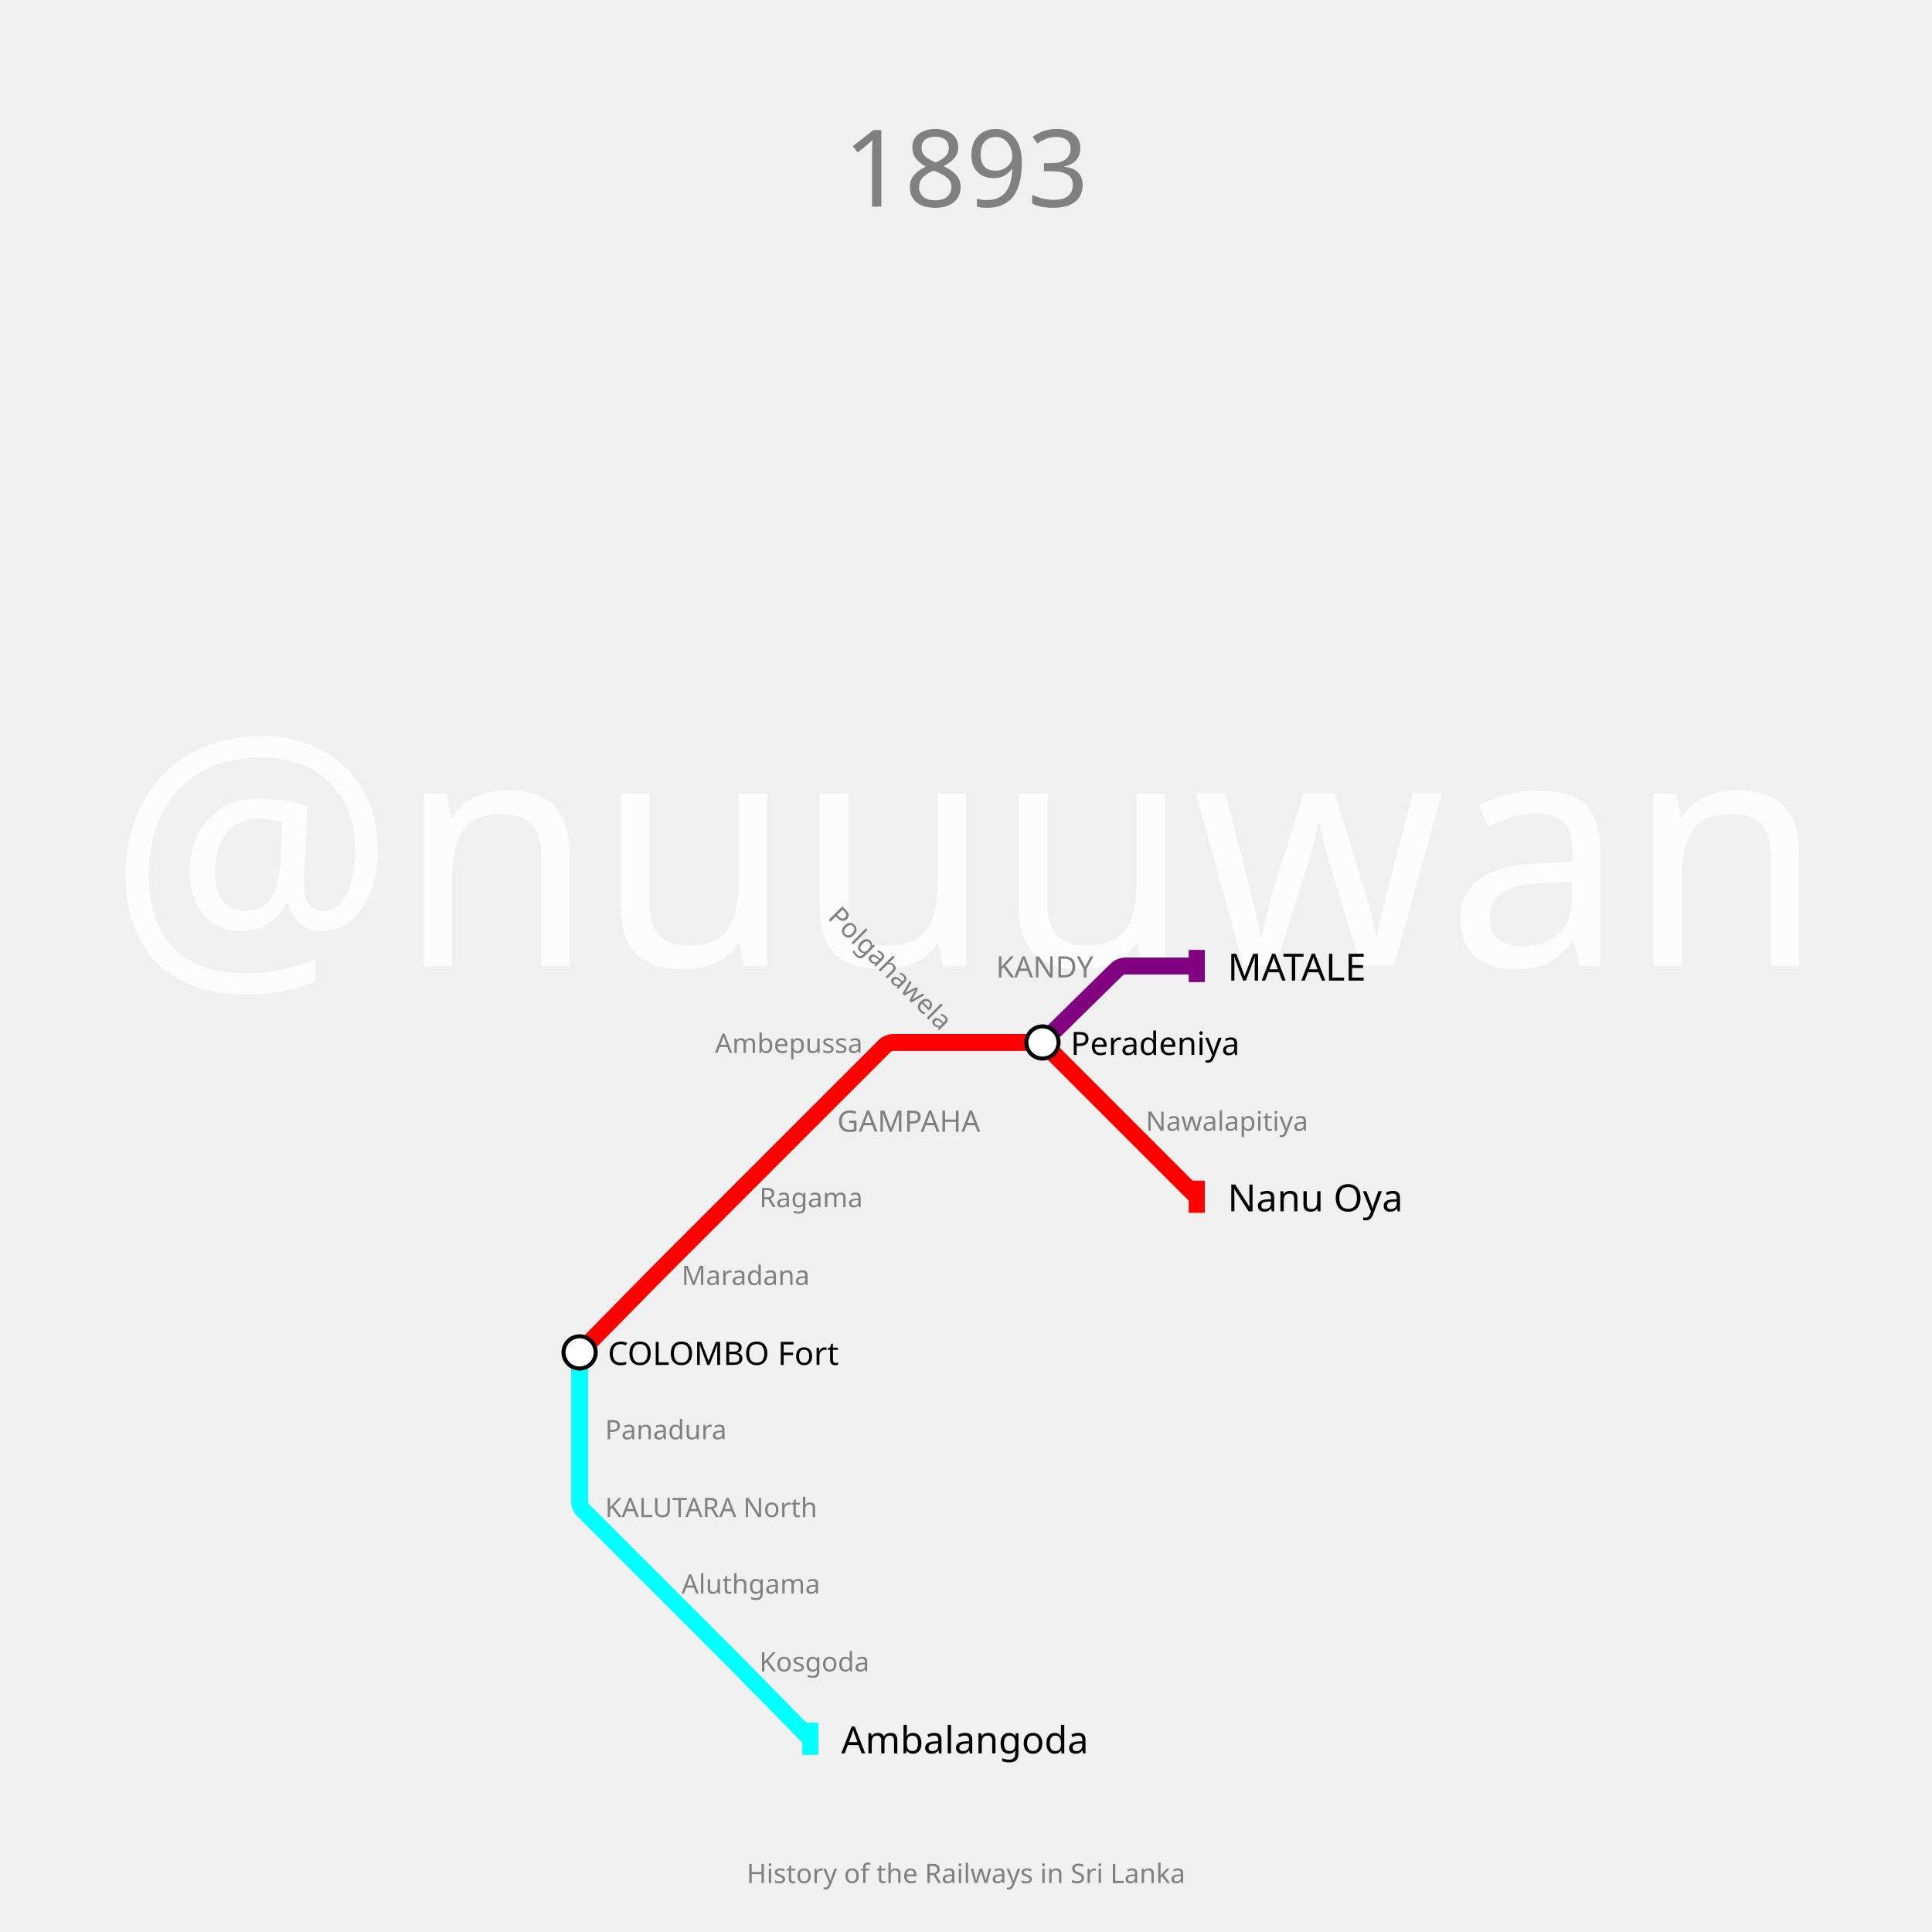
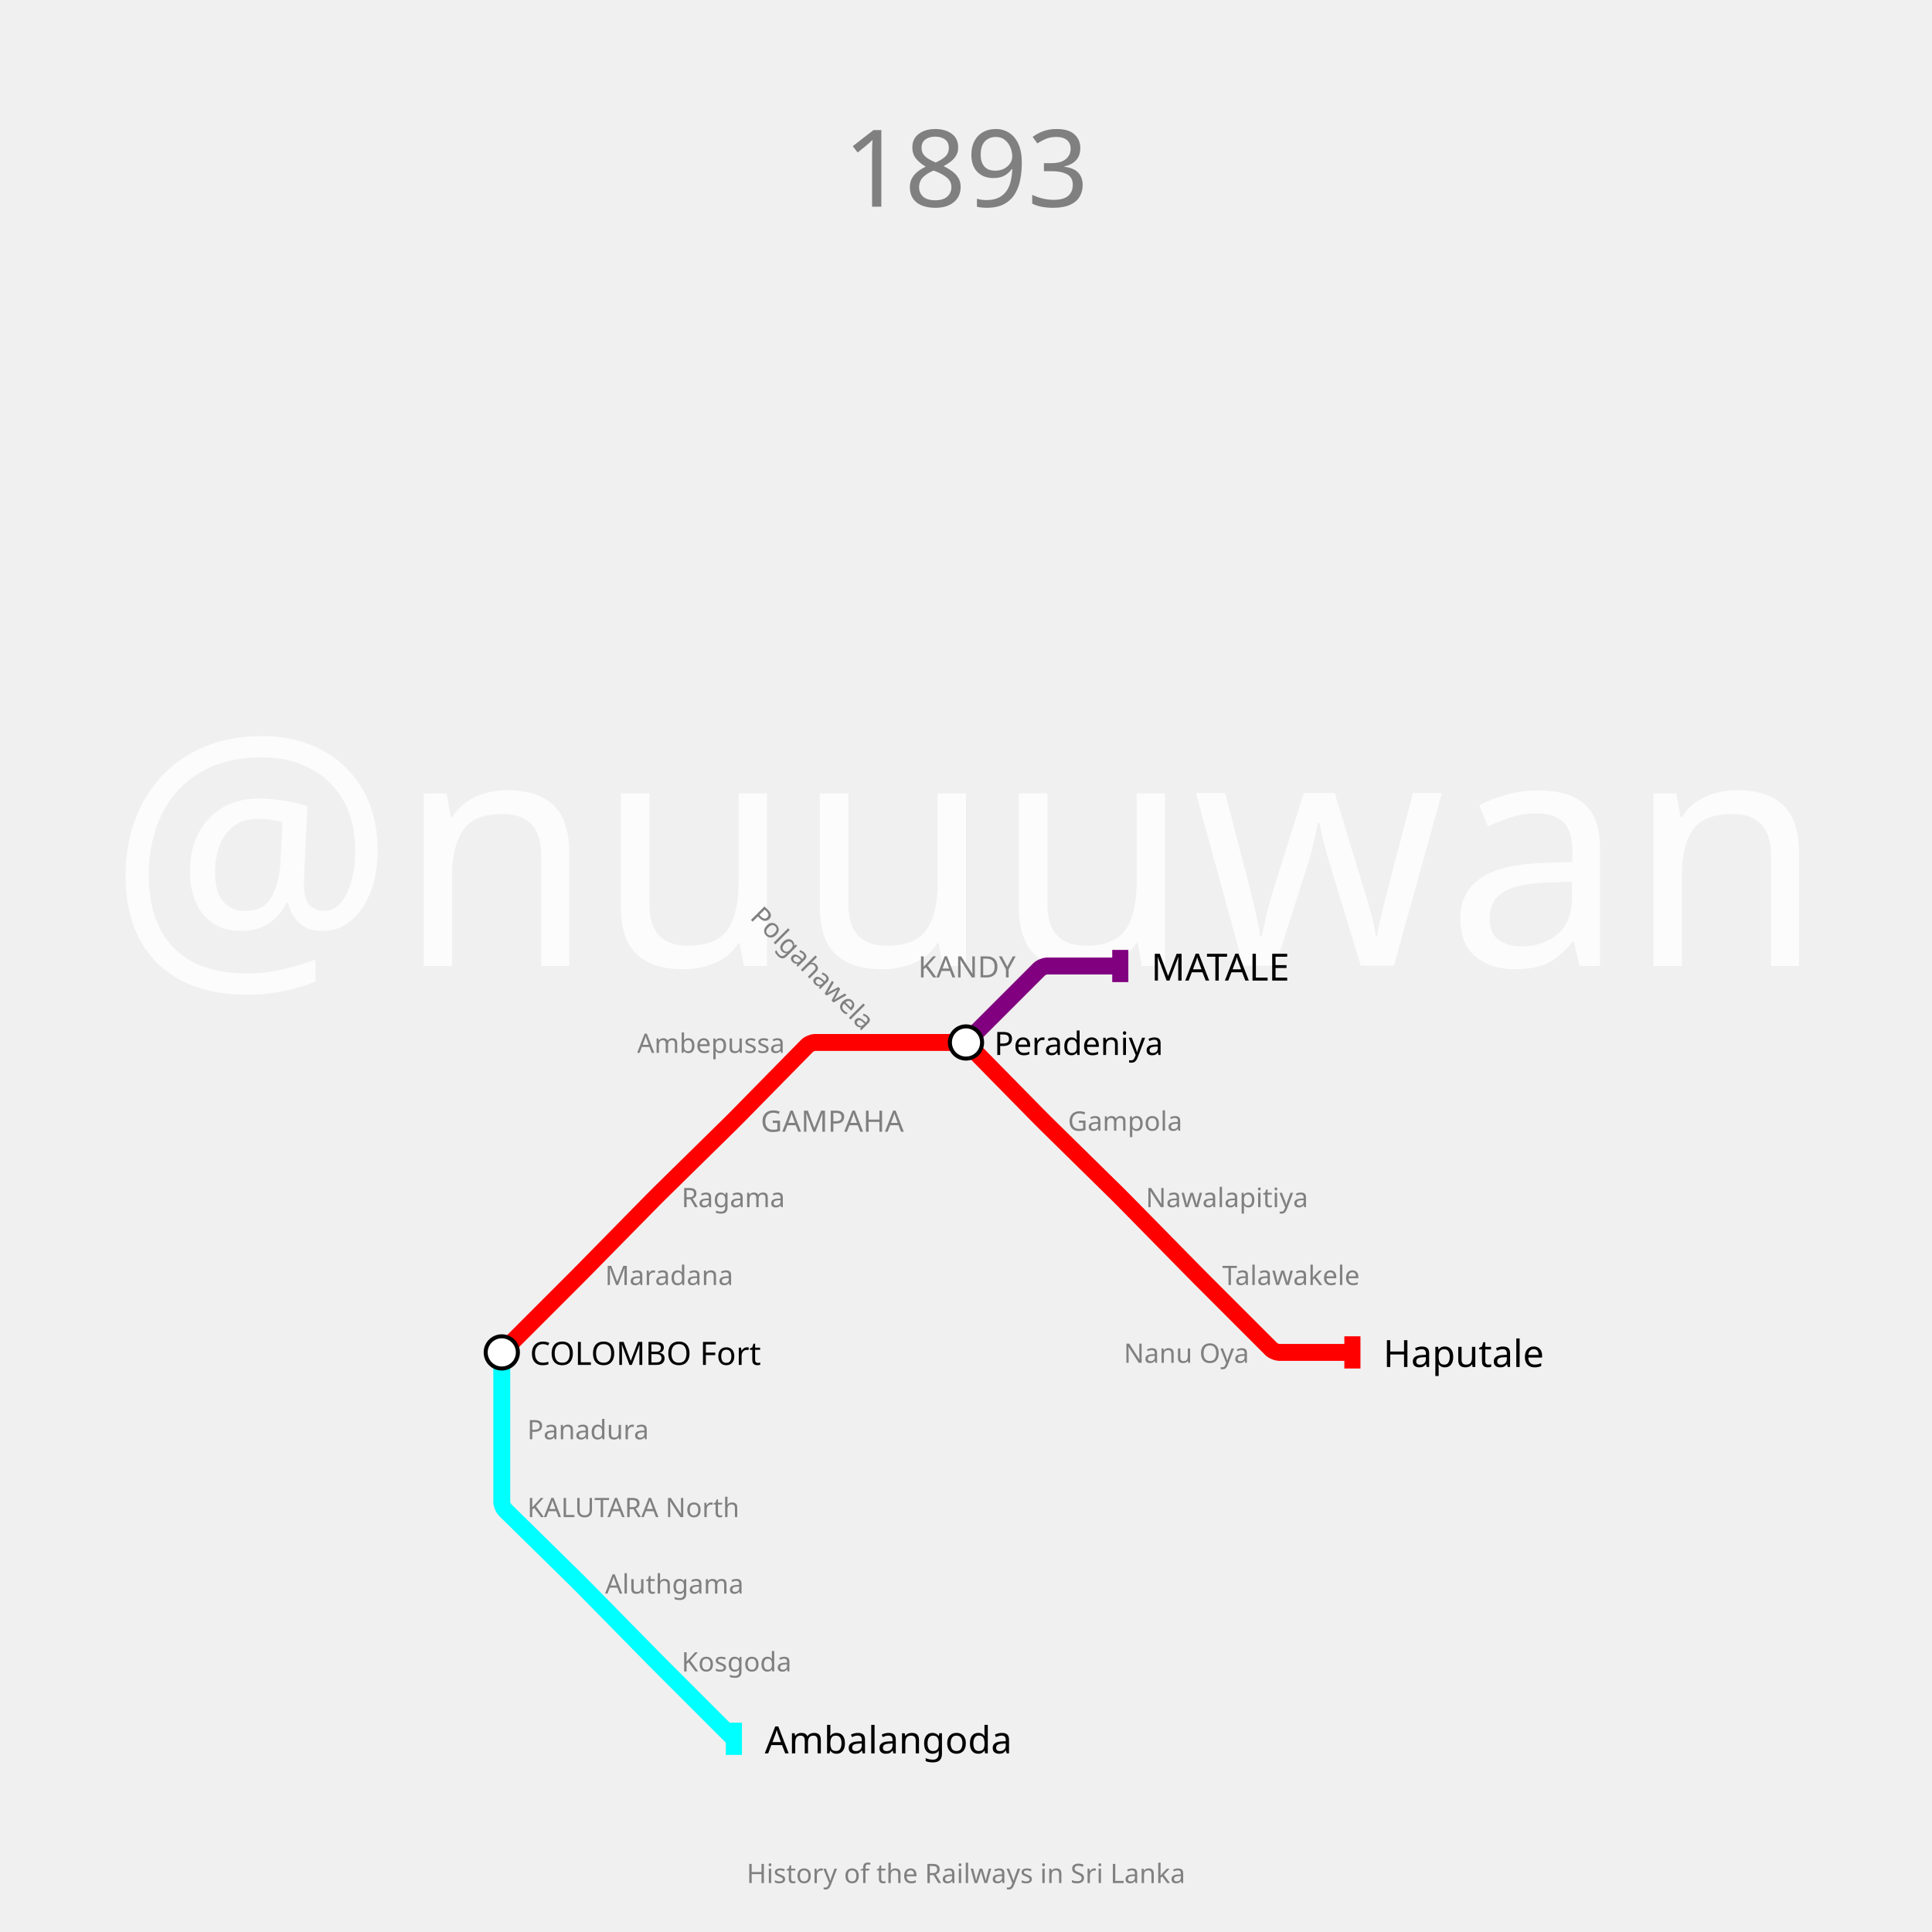
<svg xmlns="http://www.w3.org/2000/svg" width="1440" height="1440" padding="144">
  <text fill="#fcfcfc" stroke="none" font-size="240.0" font-family="p22" x="720.0" y="720.0" text-anchor="middle" dominant-baseline="center">@nuuuwan</text>
  <text fill="gray" stroke="none" font-size="80" font-family="p22" x="720.0" y="92.0" text-anchor="middle" dominant-baseline="hanging">1893</text>
  <text fill="gray" stroke="none" font-size="20" font-family="p22" x="720.0" y="1388.0" text-anchor="middle" dominant-baseline="text-top">History of the Railways in Sri Lanka</text>
  <g>
-     <path fill="none" stroke-width="12.6" stroke-opacity="1" d="M 432.0,1008.0 L 486.15,952.9 C 487.1,951.933 490.917,948.083 491.875,947.125 L 547.0,892.0 L 604.0,835.0 L 659.949,779.051 C 660.633,778.367 663.933,777.0 664.9,777.0 L 720.0,777.0 L 774.15,777.0 C 775.1,777.0 778.344,778.344 779.015,779.015 L 835.0,835.0 L 892.0,892.0" stroke="red" />
-     <rect stroke="none" fill-opacity="1" x="886" y="880" width="12" height="24" fill="red" />
+     <path fill="none" stroke-width="12.6" stroke-opacity="1" d="M 374.0,1008.0 L 429.125,952.875 C 430.083,951.917 433.9,948.067 434.85,947.1 L 486.293,894.755 C 487.195,893.837 490.837,890.195 491.755,889.293 L 544.238,837.715 C 545.159,836.81 548.81,833.159 549.715,832.238 L 601.967,779.068 C 602.645,778.379 605.933,777.0 606.9,777.0 L 662.0,777.0 L 717.1,777.0 C 718.067,777.0 721.355,778.379 722.033,779.068 L 774.252,832.203 C 775.168,833.136 778.864,836.832 779.797,837.748 L 832.24,889.287 C 833.16,890.192 836.808,893.84 837.713,894.76 L 889.286,947.238 C 890.19,948.159 893.826,951.826 894.738,952.738 L 947.949,1005.949 C 948.633,1006.633 951.933,1008.0 952.9,1008.0 L 1008.0,1008.0" stroke="red" />
+     <rect stroke="none" fill-opacity="1" x="1002" y="996" width="12" height="24" fill="red" />
  </g>
  <g>
-     <path fill="none" stroke-width="12.6" stroke-opacity="1" d="M 777.0,777.0 L 832.967,721.998 C 833.645,721.332 836.9,720.0 837.85,720.0 L 892.0,720.0" stroke="purple" />
-     <rect stroke="none" fill-opacity="1" x="886" y="708" width="12" height="24" fill="purple" />
+     <path fill="none" stroke-width="12.6" stroke-opacity="1" d="M 720.0,777.0 L 774.949,722.051 C 775.633,721.367 778.933,720.0 779.9,720.0 L 835.0,720.0" stroke="purple" />
+     <rect stroke="none" fill-opacity="1" x="829" y="708" width="12" height="24" fill="purple" />
  </g>
  <g>
-     <path fill="none" stroke-width="12.6" stroke-opacity="1" d="M 432.0,1008.0 L 432.0,1065.0 L 432.0,1120.1 C 432.0,1121.067 433.367,1124.367 434.051,1125.051 L 489.0,1180.0 L 544.125,1235.125 C 545.083,1236.083 548.9,1239.933 549.85,1240.9 L 604.0,1296.0" stroke="cyan" />
-     <rect stroke="none" fill-opacity="1" x="598" y="1284" width="12" height="24" fill="cyan" />
+     <path fill="none" stroke-width="12.6" stroke-opacity="1" d="M 374.0,1008.0 L 374.0,1065.0 L 374.0,1120.1 C 374.0,1121.067 375.379,1124.355 376.068,1125.033 L 429.203,1177.252 C 430.136,1178.168 433.832,1181.864 434.748,1182.797 L 486.287,1235.24 C 487.192,1236.16 490.824,1239.824 491.736,1240.736 L 547.0,1296.0" stroke="cyan" />
+     <rect stroke="none" fill-opacity="1" x="541" y="1284" width="12" height="24" fill="cyan" />
  </g>
  <g>
-     <text fill="black" stroke="none" font-size="28.0" font-family="p22" font-weight="100" text-anchor="start" dominant-baseline="central" x="915.0" y="892" transform="translate(892,892) rotate(0) translate(-892,-892)">Nanu Oya</text>
+     <text fill="black" stroke="none" font-size="28.0" font-family="p22" font-weight="100" text-anchor="start" dominant-baseline="central" x="1031.0" y="1008" transform="translate(1008,1008) rotate(0) translate(-1008,-1008)">Haputale</text>
  </g>
  <g>
-     <text fill="black" stroke="none" font-size="28.0" font-family="p22" font-weight="100" text-anchor="start" dominant-baseline="central" x="915.0" y="720" transform="translate(892,720) rotate(0) translate(-892,-720)">MATALE</text>
+     <text fill="black" stroke="none" font-size="28.0" font-family="p22" font-weight="100" text-anchor="start" dominant-baseline="central" x="858.0" y="720" transform="translate(835,720) rotate(0) translate(-835,-720)">MATALE</text>
  </g>
  <g>
-     <text fill="black" stroke="none" font-size="28.0" font-family="p22" font-weight="100" text-anchor="start" dominant-baseline="central" x="627.0" y="1296" transform="translate(604,1296) rotate(0) translate(-604,-1296)">Ambalangoda</text>
+     <text fill="black" stroke="none" font-size="28.0" font-family="p22" font-weight="100" text-anchor="start" dominant-baseline="central" x="570.0" y="1296" transform="translate(547,1296) rotate(0) translate(-547,-1296)">Ambalangoda</text>
  </g>
  <g>
-     <circle r="12" fill="white" stroke="black" stroke-width="3.0" cx="432" cy="1008" />
-     <text fill="black" stroke="none" font-size="24.0" font-family="p22" font-weight="100" text-anchor="start" dominant-baseline="central" x="453.0" y="1008" transform="translate(432,1008) rotate(0) translate(-432,-1008)">COLOMBO Fort</text>
+     <circle r="12" fill="white" stroke="black" stroke-width="3.0" cx="374" cy="1008" />
+     <text fill="black" stroke="none" font-size="24.0" font-family="p22" font-weight="100" text-anchor="start" dominant-baseline="central" x="395.0" y="1008" transform="translate(374,1008) rotate(0) translate(-374,-1008)">COLOMBO Fort</text>
  </g>
  <g>
-     <circle r="12" fill="white" stroke="black" stroke-width="3.0" cx="777" cy="777" />
-     <text fill="black" stroke="none" font-size="24.0" font-family="p22" font-weight="100" text-anchor="start" dominant-baseline="central" x="798.0" y="777" transform="translate(777,777) rotate(0) translate(-777,-777)">Peradeniya</text>
+     <circle r="12" fill="white" stroke="black" stroke-width="3.0" cx="720" cy="777" />
+     <text fill="black" stroke="none" font-size="24.0" font-family="p22" font-weight="100" text-anchor="start" dominant-baseline="central" x="741.0" y="777" transform="translate(720,777) rotate(0) translate(-720,-777)">Peradeniya</text>
  </g>
  <g>
-     <text fill="gray" stroke="none" font-size="22.0" font-family="p22" font-weight="100" text-anchor="start" dominant-baseline="central" x="624.0" y="835" transform="translate(604,835) rotate(0) translate(-604,-835)">GAMPAHA</text>
+     <text fill="gray" stroke="none" font-size="22.0" font-family="p22" font-weight="100" text-anchor="start" dominant-baseline="central" x="567.0" y="835" transform="translate(547,835) rotate(0) translate(-547,-835)">GAMPAHA</text>
  </g>
  <g>
-     <text fill="gray" stroke="none" font-size="22.0" font-family="p22" font-weight="100" text-anchor="end" dominant-baseline="central" x="815.0" y="720" transform="translate(835,720) rotate(0) translate(-835,-720)">KANDY</text>
+     <text fill="gray" stroke="none" font-size="22.0" font-family="p22" font-weight="100" text-anchor="end" dominant-baseline="central" x="757.0" y="720" transform="translate(777,720) rotate(0) translate(-777,-720)">KANDY</text>
  </g>
  <g>
-     <text fill="gray" stroke="none" font-size="20" font-family="p22" font-weight="100" text-anchor="start" dominant-baseline="central" x="508.0" y="950" transform="translate(489,950) rotate(0) translate(-489,-950)">Maradana</text>
+     <text fill="gray" stroke="none" font-size="20" font-family="p22" font-weight="100" text-anchor="start" dominant-baseline="central" x="451.0" y="950" transform="translate(432,950) rotate(0) translate(-432,-950)">Maradana</text>
  </g>
  <g>
-     <text fill="gray" stroke="none" font-size="20" font-family="p22" font-weight="100" text-anchor="start" dominant-baseline="central" x="566.0" y="892" transform="translate(547,892) rotate(0) translate(-547,-892)">Ragama</text>
+     <text fill="gray" stroke="none" font-size="20" font-family="p22" font-weight="100" text-anchor="start" dominant-baseline="central" x="508.0" y="892" transform="translate(489,892) rotate(0) translate(-489,-892)">Ragama</text>
  </g>
  <g>
-     <text fill="gray" stroke="none" font-size="20" font-family="p22" font-weight="100" text-anchor="end" dominant-baseline="central" x="643.0" y="777" transform="translate(662,777) rotate(0) translate(-662,-777)">Ambepussa</text>
+     <text fill="gray" stroke="none" font-size="20" font-family="p22" font-weight="100" text-anchor="end" dominant-baseline="central" x="585.0" y="777" transform="translate(604,777) rotate(0) translate(-604,-777)">Ambepussa</text>
  </g>
  <g>
-     <text fill="gray" stroke="none" font-size="20" font-family="p22" font-weight="100" text-anchor="end" dominant-baseline="central" x="701.0" y="777" transform="translate(720,777) rotate(45) translate(-720,-777)">Polgahawela</text>
+     <text fill="gray" stroke="none" font-size="20" font-family="p22" font-weight="100" text-anchor="end" dominant-baseline="central" x="643.0" y="777" transform="translate(662,777) rotate(45) translate(-662,-777)">Polgahawela</text>
  </g>
  <g>
-     <text fill="gray" stroke="none" font-size="20" font-family="p22" font-weight="100" text-anchor="start" dominant-baseline="central" x="854.0" y="835" transform="translate(835,835) rotate(0) translate(-835,-835)">Nawalapitiya</text>
+     <text fill="gray" stroke="none" font-size="20" font-family="p22" font-weight="100" text-anchor="start" dominant-baseline="central" x="796.0" y="835" transform="translate(777,835) rotate(0) translate(-777,-835)">Gampola</text>
  </g>
  <g>
-     <text fill="gray" stroke="none" font-size="20" font-family="p22" font-weight="100" text-anchor="start" dominant-baseline="central" x="451.0" y="1065" transform="translate(432,1065) rotate(0) translate(-432,-1065)">Panadura</text>
+     <text fill="gray" stroke="none" font-size="20" font-family="p22" font-weight="100" text-anchor="start" dominant-baseline="central" x="854.0" y="892" transform="translate(835,892) rotate(0) translate(-835,-892)">Nawalapitiya</text>
  </g>
  <g>
-     <text fill="gray" stroke="none" font-size="20" font-family="p22" font-weight="100" text-anchor="start" dominant-baseline="central" x="451.0" y="1123" transform="translate(432,1123) rotate(0) translate(-432,-1123)">KALUTARA North</text>
+     <text fill="gray" stroke="none" font-size="20" font-family="p22" font-weight="100" text-anchor="start" dominant-baseline="central" x="911.0" y="950" transform="translate(892,950) rotate(0) translate(-892,-950)">Talawakele</text>
  </g>
  <g>
-     <text fill="gray" stroke="none" font-size="20" font-family="p22" font-weight="100" text-anchor="start" dominant-baseline="central" x="508.0" y="1180" transform="translate(489,1180) rotate(0) translate(-489,-1180)">Aluthgama</text>
+     <text fill="gray" stroke="none" font-size="20" font-family="p22" font-weight="100" text-anchor="end" dominant-baseline="central" x="931.0" y="1008" transform="translate(950,1008) rotate(0) translate(-950,-1008)">Nanu Oya</text>
  </g>
  <g>
-     <text fill="gray" stroke="none" font-size="20" font-family="p22" font-weight="100" text-anchor="start" dominant-baseline="central" x="566.0" y="1238" transform="translate(547,1238) rotate(0) translate(-547,-1238)">Kosgoda</text>
+     <text fill="gray" stroke="none" font-size="20" font-family="p22" font-weight="100" text-anchor="start" dominant-baseline="central" x="393.0" y="1065" transform="translate(374,1065) rotate(0) translate(-374,-1065)">Panadura</text>
+   </g>
+   <g>
+     <text fill="gray" stroke="none" font-size="20" font-family="p22" font-weight="100" text-anchor="start" dominant-baseline="central" x="393.0" y="1123" transform="translate(374,1123) rotate(0) translate(-374,-1123)">KALUTARA North</text>
+   </g>
+   <g>
+     <text fill="gray" stroke="none" font-size="20" font-family="p22" font-weight="100" text-anchor="start" dominant-baseline="central" x="451.0" y="1180" transform="translate(432,1180) rotate(0) translate(-432,-1180)">Aluthgama</text>
+   </g>
+   <g>
+     <text fill="gray" stroke="none" font-size="20" font-family="p22" font-weight="100" text-anchor="start" dominant-baseline="central" x="508.0" y="1238" transform="translate(489,1238) rotate(0) translate(-489,-1238)">Kosgoda</text>
  </g>
</svg>
